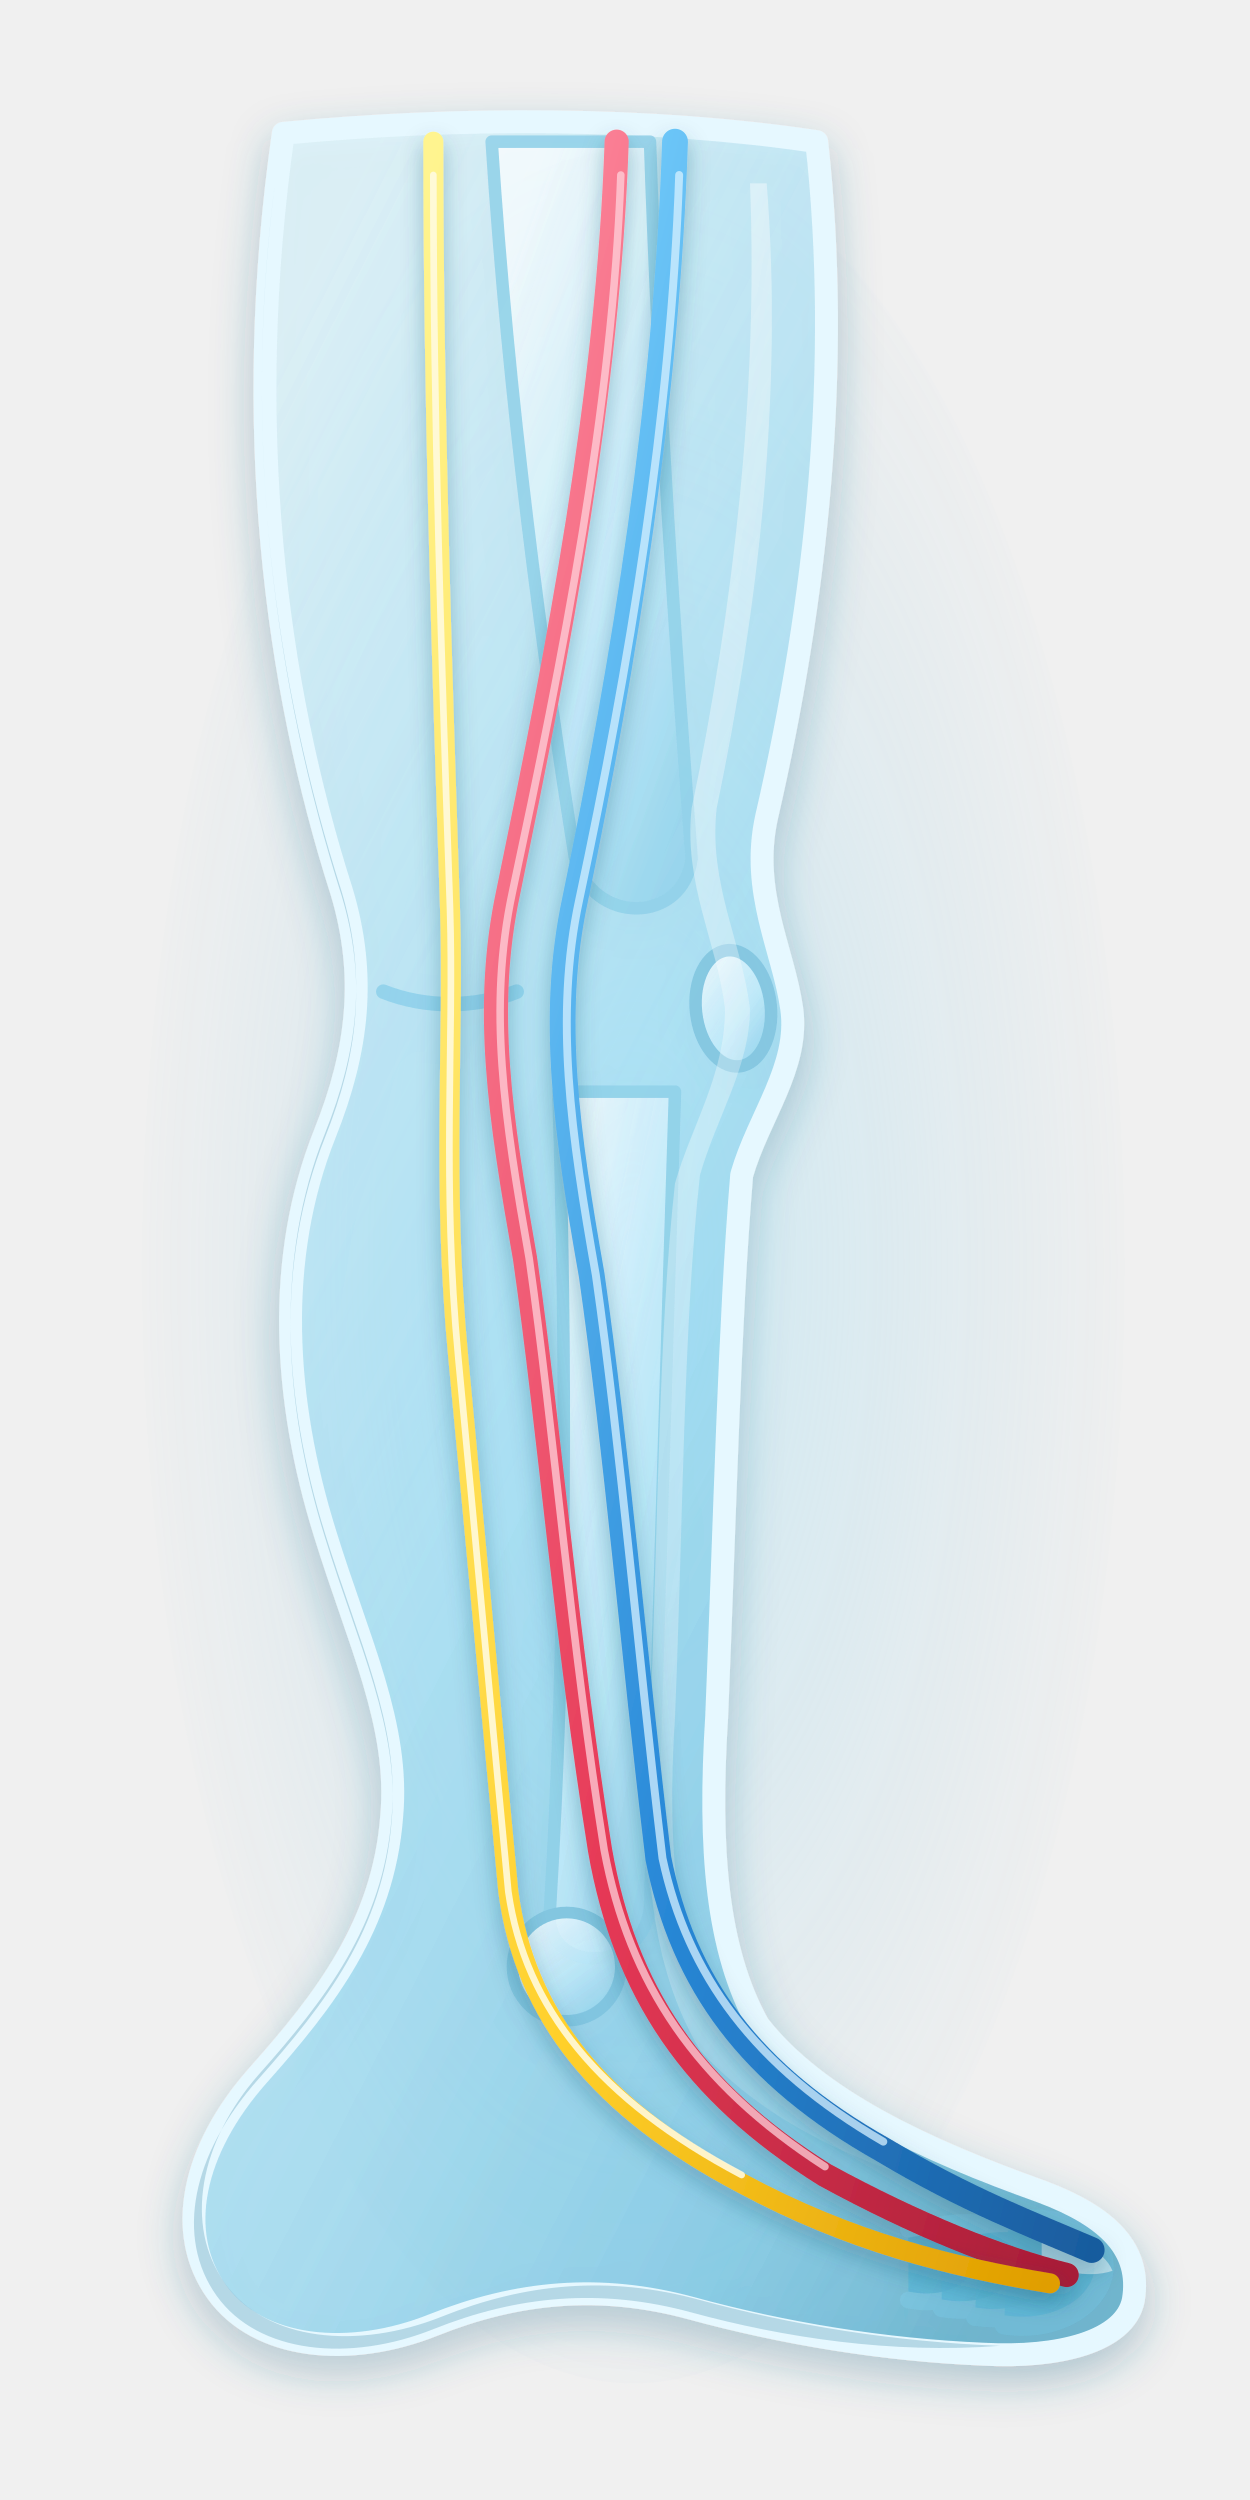
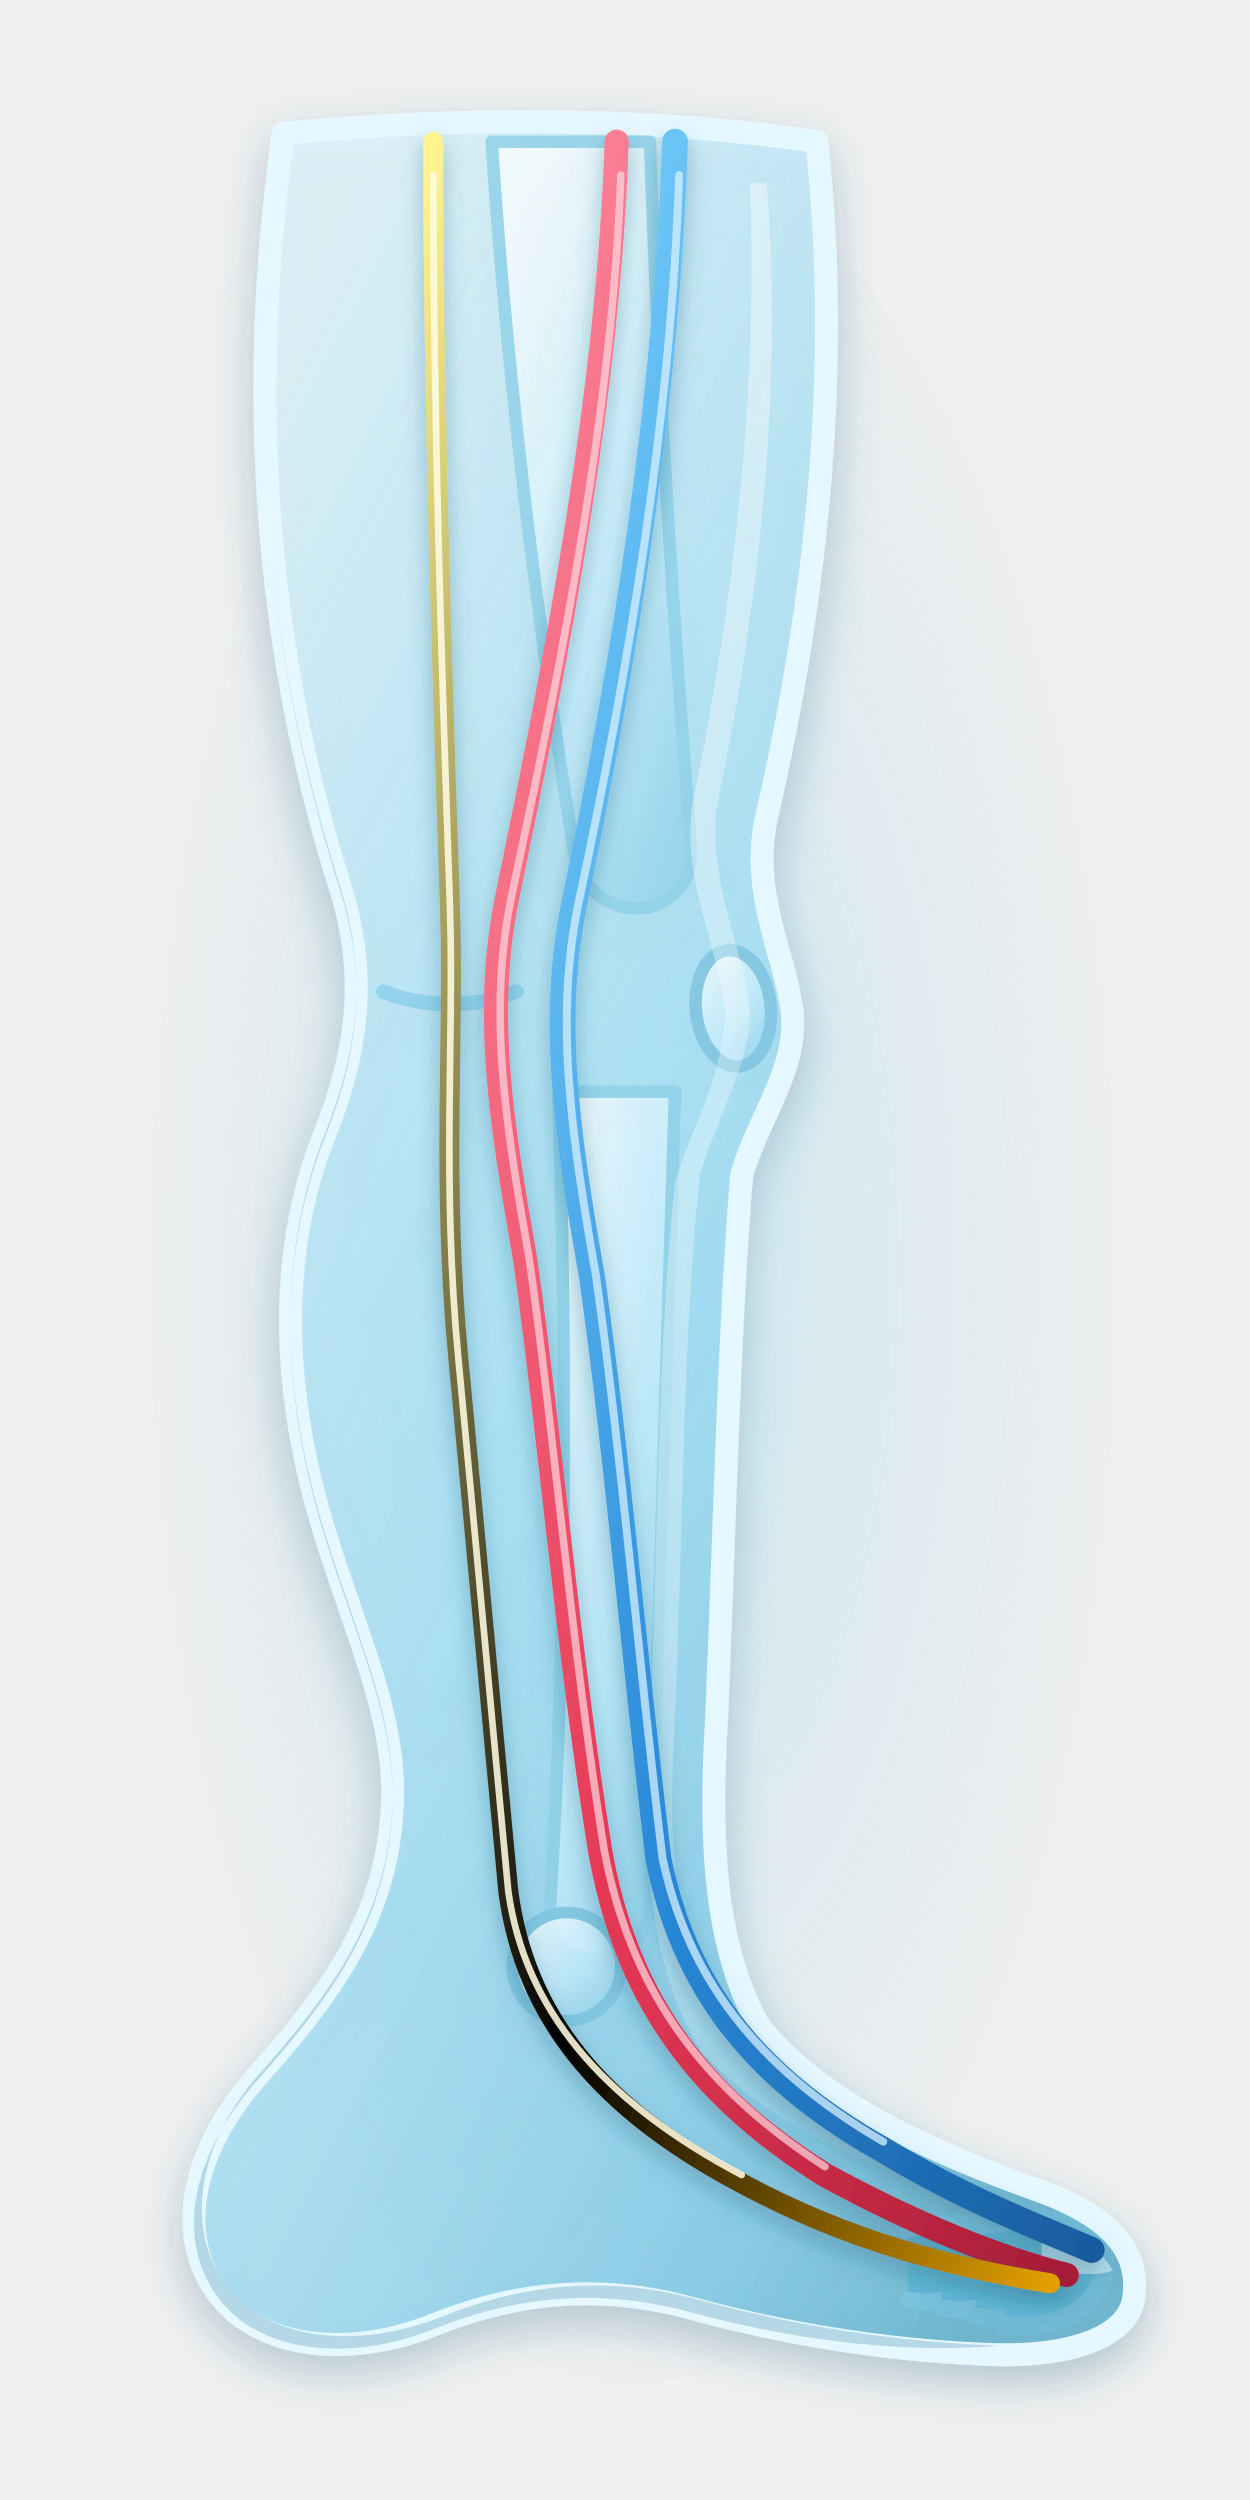
<svg xmlns="http://www.w3.org/2000/svg" viewBox="0 0 300 600" fill="none">
  <defs>
    <radialGradient id="gr_aura_lat" cx="50%" cy="50%" r="52%">
      <stop offset="0%" stop-color="#9be7ff" stop-opacity="0.34" />
      <stop offset="65%" stop-color="#6cc7eb" stop-opacity="0.1" />
      <stop offset="100%" stop-color="#4ba3c7" stop-opacity="0" />
    </radialGradient>
    <linearGradient id="gr_piel_lat" x1="15%" y1="5%" x2="88%" y2="95%">
      <stop offset="0%" stop-color="#dcf7ff" stop-opacity="0.72" />
      <stop offset="48%" stop-color="#96e3ff" stop-opacity="0.58" />
      <stop offset="82%" stop-color="#64c3e8" stop-opacity="0.65" />
      <stop offset="100%" stop-color="#49a6c7" stop-opacity="0.75" />
    </linearGradient>
    <linearGradient id="gr_hueso_lat" x1="20%" y1="5%" x2="85%" y2="95%">
      <stop offset="0%" stop-color="#ffffff" stop-opacity="0.86" />
      <stop offset="55%" stop-color="#d2f2ff" stop-opacity="0.72" />
      <stop offset="100%" stop-color="#8dd0eb" stop-opacity="0.8" />
    </linearGradient>
    <linearGradient id="gr_reflejo_lat" x1="0%" y1="0%" x2="100%" y2="100%">
      <stop offset="0%" stop-color="#ffffff" stop-opacity="0.48" />
      <stop offset="65%" stop-color="#ffffff" stop-opacity="0.14" />
      <stop offset="100%" stop-color="#ffffff" stop-opacity="0" />
    </linearGradient>
    <linearGradient id="gr_vena_lat" x1="0%" y1="0%" x2="100%" y2="100%">
      <stop offset="0%" stop-color="#7cd4ff" />
      <stop offset="50%" stop-color="#2989d8" />
      <stop offset="100%" stop-color="#195c9e" />
    </linearGradient>
    <linearGradient id="gr_arteria_lat" x1="0%" y1="0%" x2="100%" y2="100%">
      <stop offset="0%" stop-color="#ff8fa3" />
      <stop offset="50%" stop-color="#e63956" />
      <stop offset="100%" stop-color="#a81d37" />
    </linearGradient>
    <linearGradient id="gr_nervio_lat" x1="0%" y1="0%" x2="100%" y2="100%">
      <stop offset="0%" stop-color="#fff48f" />
-       <stop offset="55%" stop-color="#ffd02b" />
+       <stop offset="55%" stop-color="{{nervio|#ffd02b}}" />
      <stop offset="100%" stop-color="#e09e00" />
    </linearGradient>
    <filter id="flt_sombra_interior_lat" x="-15%" y="-15%" width="130%" height="130%">
      <feFlood flood-color="#2c6e8a" flood-opacity="0.34" result="flood" />
      <feComposite in="flood" in2="SourceAlpha" operator="in" result="mask" />
      <feGaussianBlur in="mask" stdDeviation="5" result="blur" />
      <feOffset dx="0" dy="4" result="offsetBlur" />
      <feComposite in="offsetBlur" in2="SourceAlpha" operator="out" result="innerShadow" />
      <feMerge>
        <feMergeNode in="SourceGraphic" />
        <feMergeNode in="innerShadow" />
      </feMerge>
    </filter>
    <filter id="flt_sombra_vasos_lat" x="-20%" y="-20%" width="140%" height="140%">
      <feGaussianBlur in="SourceAlpha" stdDeviation="2.5" result="blur" />
      <feOffset dx="0" dy="2.5" result="offset" />
      <feFlood flood-color="#1f536b" flood-opacity="0.32" result="color" />
      <feComposite in="color" in2="offset" operator="in" result="shadow" />
      <feMerge>
        <feMergeNode in="shadow" />
        <feMergeNode in="SourceGraphic" />
      </feMerge>
    </filter>
  </defs>
  <g id="aura">
    <ellipse cx="152" cy="304" rx="118" ry="268" fill="url(#gr_aura_lat)" />
  </g>
  <g id="pierna" filter="url(#flt_sombra_interior_lat)">
    <path d="M 218 552 C 228 554, 236 549, 236 542 C 236 536, 228 533, 218 535" fill="#6ec8ea" fill-opacity="0.72" stroke="#e6f8ff" stroke-width="4" stroke-linecap="round" stroke-linejoin="round" />
    <path d="M 226 554 C 238 556, 246 550, 246 543 C 246 536, 238 532, 226 534" fill="#7bd2f0" fill-opacity="0.74" stroke="#e6f8ff" stroke-width="4.2" stroke-linecap="round" stroke-linejoin="round" />
    <path d="M 234 556 C 247 558, 256 551, 256 544 C 256 536, 247 532, 235 534" fill="#8adbf5" fill-opacity="0.76" stroke="#e6f8ff" stroke-width="4.4" stroke-linecap="round" stroke-linejoin="round" />
    <path d="M 241 558 C 255 560, 265 552, 265 544 C 265 536, 255 531, 242 533" fill="#96e3ff" fill-opacity="0.78" stroke="#e6f8ff" stroke-width="4.6" stroke-linecap="round" stroke-linejoin="round" />
    <path d="M 68 32 C 110 28, 156 28, 196 34 C 202 88, 196 144, 184 196 C 180 214, 188 228, 190 242 C 192 256, 182 268, 178 282 C 175 318, 174 364, 172 412 C 170 444, 172 468, 182 486 C 196 504, 222 516, 250 526 C 266 532, 274 540, 272 552 C 270 562, 254 566, 236 565 C 212 564, 188 560, 166 554 C 144 548, 124 550, 104 558 C 84 566, 62 564, 52 550 C 42 536, 46 516, 62 498 C 78 480, 92 462, 94 436 C 96 414, 86 394, 78 368 C 68 336, 66 302, 78 272 C 86 252, 88 234, 82 214 C 66 164, 58 102, 68 32 Z" fill="url(#gr_piel_lat)" stroke="#e6f8ff" stroke-width="5.5" stroke-linecap="round" stroke-linejoin="round" />
    <path d="M 66 44 C 58 106, 66 164, 82 214 C 88 234, 86 252, 78 272 C 66 302, 68 336, 78 368 C 86 394, 96 414, 94 436 C 92 462, 78 480, 62 498 C 48 514, 44 534, 54 548 C 64 562, 86 564, 106 556 C 126 548, 146 546, 168 552 C 190 558, 214 562, 240 563 C 214 565, 188 561, 166 555 C 144 549, 124 551, 104 559 C 84 567, 62 565, 52 551 C 42 537, 46 517, 62 499 C 78 481, 92 463, 94 437 C 96 415, 86 395, 78 369 C 68 337, 66 303, 78 273 C 86 253, 88 235, 82 215 C 66 165, 58 105, 66 44 Z" fill="#3785a6" fill-opacity="0.28" />
    <g opacity="0.82">
      <path d="M 118 34 C 122 96, 130 156, 138 206 C 142 222, 164 222, 166 206 C 162 154, 158 94, 156 34 Z" fill="url(#gr_hueso_lat)" stroke="#8ecfe8" stroke-width="3" stroke-linejoin="round" />
      <ellipse cx="176" cy="242" rx="9" ry="14" transform="rotate(-6 176 242)" fill="url(#gr_hueso_lat)" stroke="#7cc2de" stroke-width="3" />
      <path d="M 134 262 C 136 324, 136 392, 132 458 C 130 474, 154 474, 156 458 C 158 392, 160 324, 162 262 Z" fill="url(#gr_hueso_lat)" stroke="#8ecfe8" stroke-width="3" stroke-linejoin="round" />
      <circle cx="136" cy="472" r="13" fill="url(#gr_hueso_lat)" stroke="#7cc2de" stroke-width="2.8" />
    </g>
    <path d="M 92 238 C 102 242, 114 242, 124 238" stroke="#7ecae8" stroke-width="3.5" stroke-linecap="round" opacity="0.65" />
    <path d="M 250 537 C 258 537, 265 540, 267 545 C 261 547, 253 545, 250 542 Z" fill="#ffffff" fill-opacity="0.5" />
    <path d="M 184 44 C 188 94, 182 146, 172 194 C 170 212, 178 226, 180 242 C 180 256, 172 268, 168 282 C 164 318, 164 364, 162 412 C 160 444, 162 468, 174 488 C 188 506, 212 518, 240 528 C 210 522, 184 510, 168 492 C 156 472, 154 446, 156 414 C 158 366, 158 320, 162 284 C 166 270, 174 258, 174 242 C 172 226, 164 212, 166 194 C 176 146, 182 94, 180 44 Z" fill="url(#gr_reflejo_lat)" />
  </g>
  <g id="vasos" filter="url(#flt_sombra_vasos_lat)">
    <path d="M 148 34 C 146 94, 134 156, 122 214 C 116 242, 120 268, 126 302 C 132 344, 136 394, 144 444 C 150 478, 166 502, 198 522 C 220 534, 240 542, 256 546" stroke="url(#gr_arteria_lat)" stroke-width="5.8" stroke-linecap="round" stroke-linejoin="round" />
    <path d="M 162 34 C 160 96, 150 158, 138 216 C 132 244, 136 272, 142 306 C 148 348, 152 396, 158 446 C 164 476, 180 498, 212 516 C 232 528, 248 534, 262 540" stroke="url(#gr_vena_lat)" stroke-width="6.2" stroke-linecap="round" stroke-linejoin="round" />
    <path d="M 149 42 C 147 98, 135 158, 123 214 C 117 242, 121 268, 127 302 C 133 344, 137 394, 145 444 C 151 476, 167 500, 198 520" stroke="#ffd6de" stroke-width="1.8" stroke-linecap="round" opacity="0.72" />
    <path d="M 163 42 C 161 100, 151 160, 139 216 C 133 244, 137 272, 143 306 C 149 348, 153 396, 159 446 C 165 474, 181 496, 212 514" stroke="#d6f0ff" stroke-width="1.9" stroke-linecap="round" opacity="0.75" />
  </g>
  <g id="nervio" filter="url(#flt_sombra_vasos_lat)">
    <path d="M 104 34 C 104 96, 106 158, 108 218 C 109 250, 106 284, 110 326 C 114 368, 118 412, 122 454 C 126 484, 144 506, 178 524 C 204 538, 228 544, 252 548" stroke="url(#gr_nervio_lat)" stroke-width="4.8" stroke-linecap="round" stroke-linejoin="round" />
    <path d="M 104 42 C 104 100, 106 160, 108 218 C 109 250, 106 284, 110 326 C 114 368, 118 412, 122 454 C 126 482, 144 504, 178 522" stroke="#fffbe0" stroke-width="1.6" stroke-linecap="round" opacity="0.88" />
  </g>
</svg>
